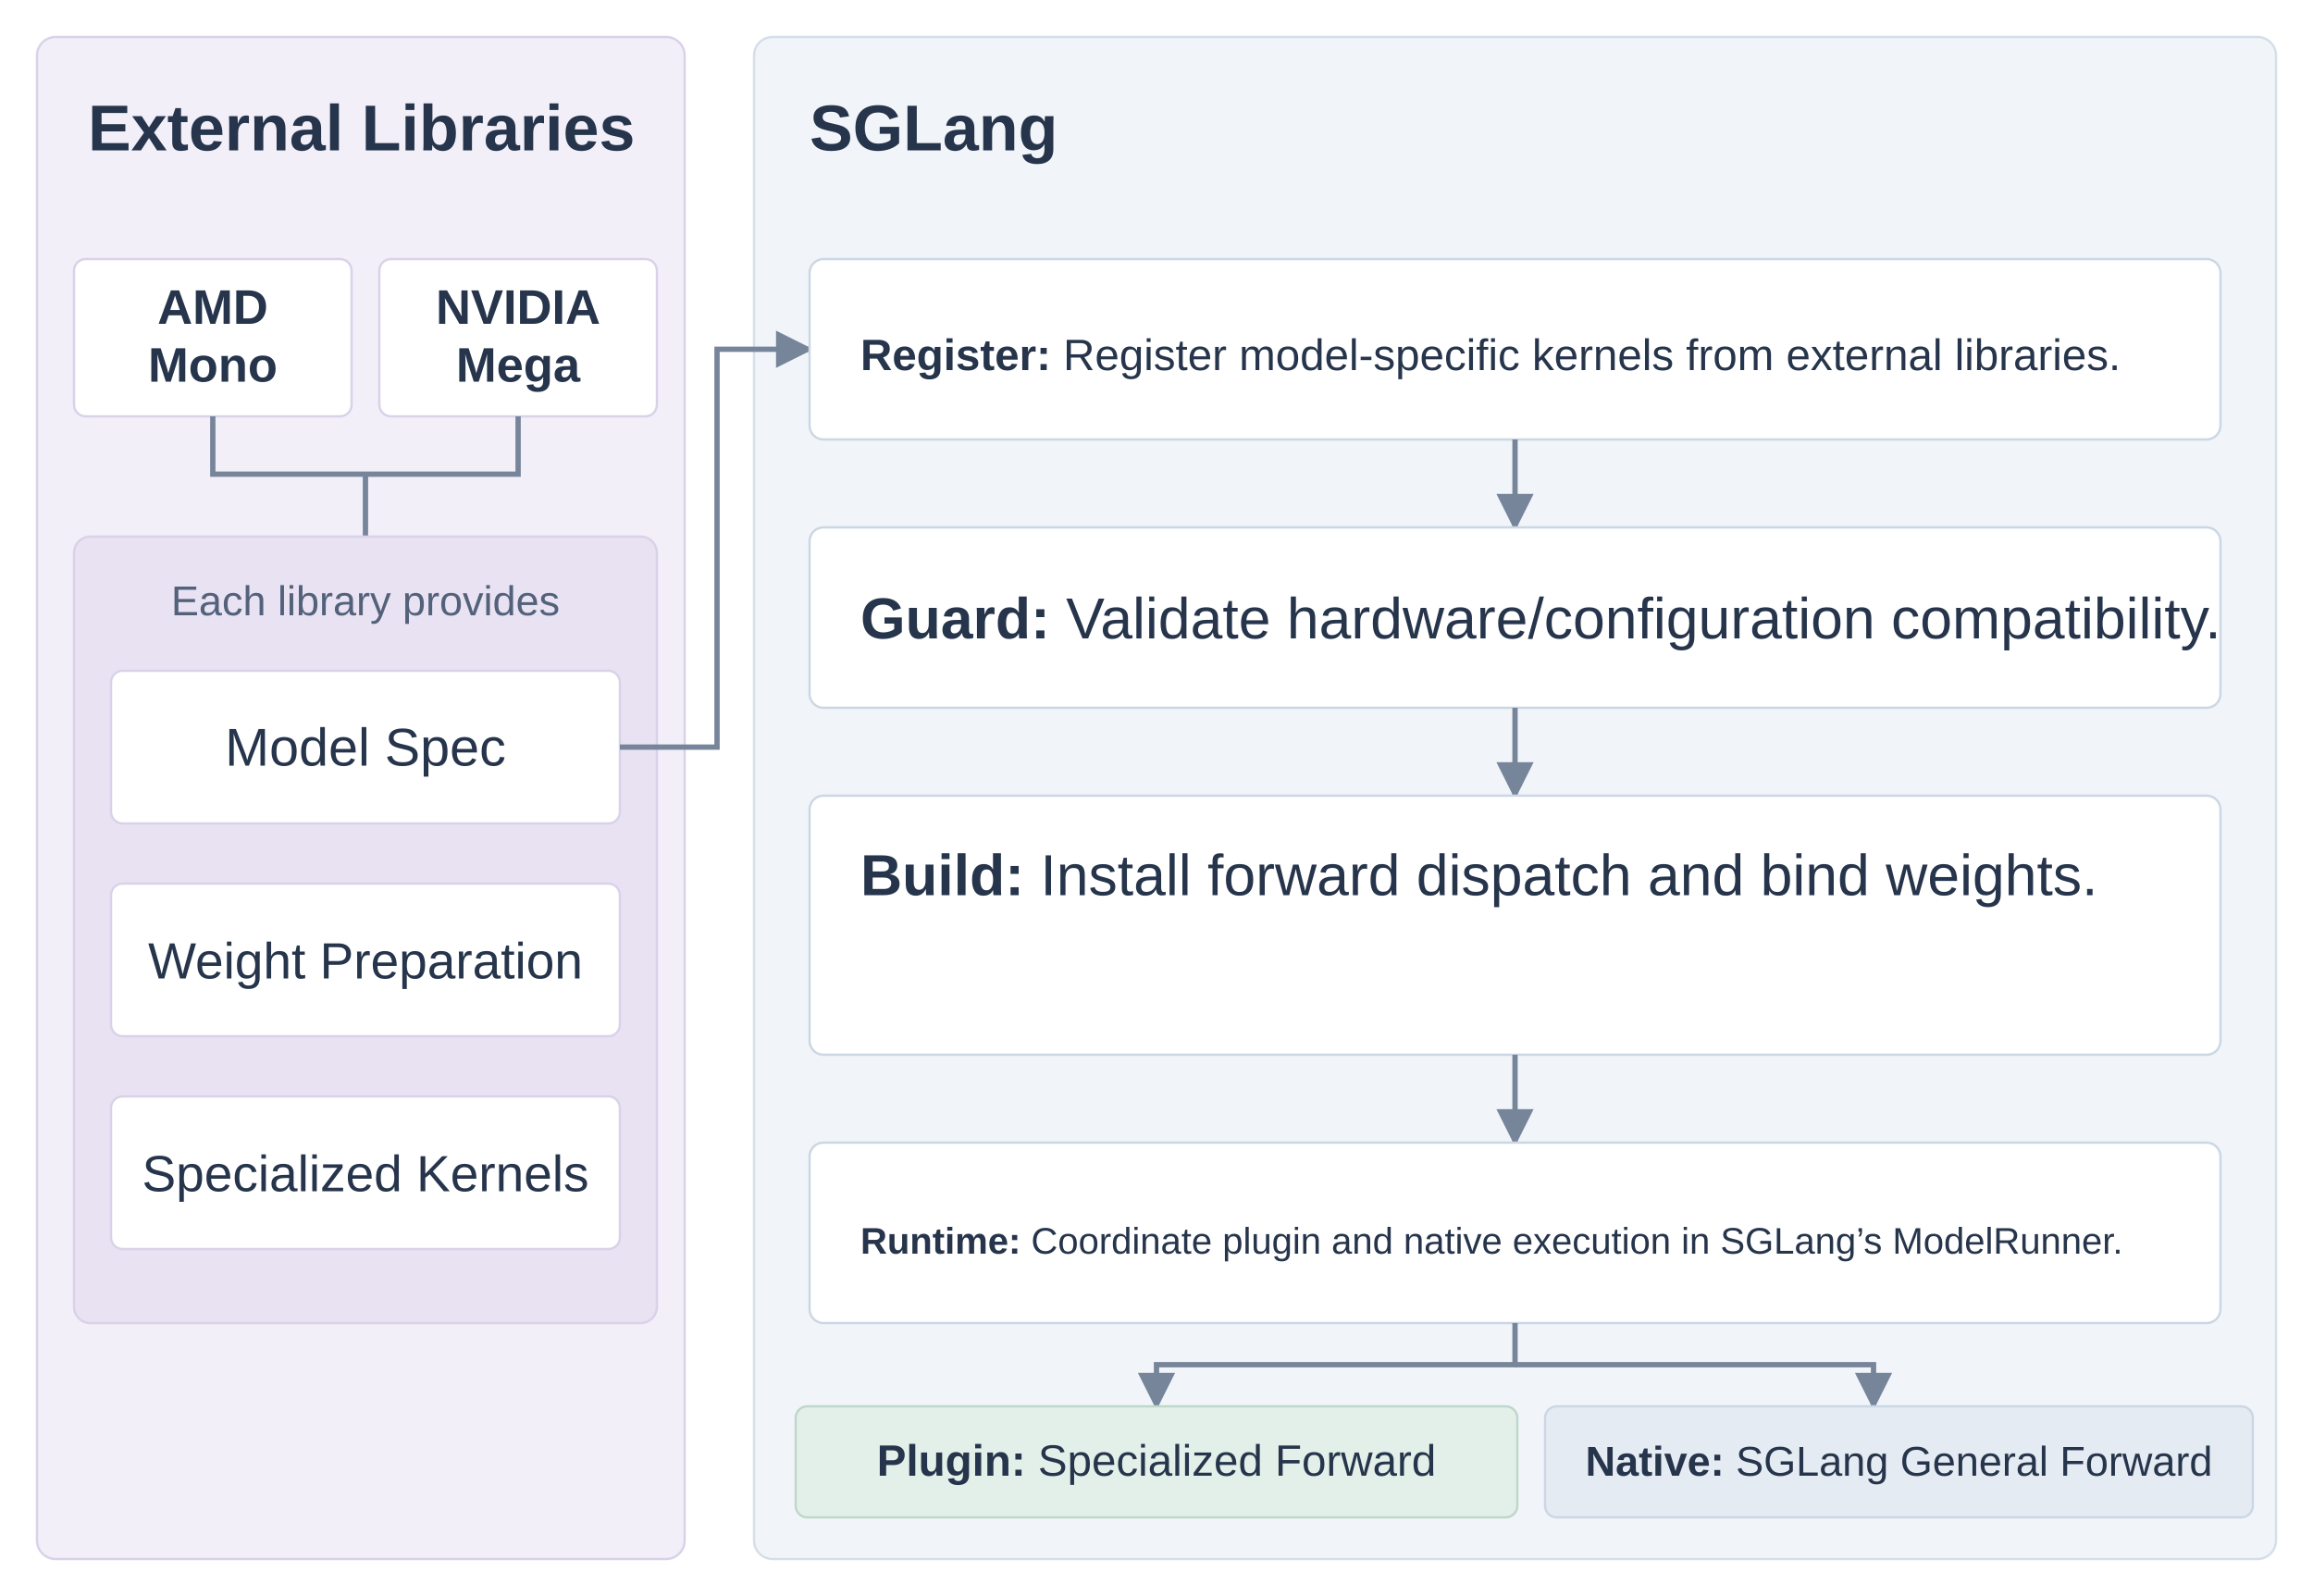
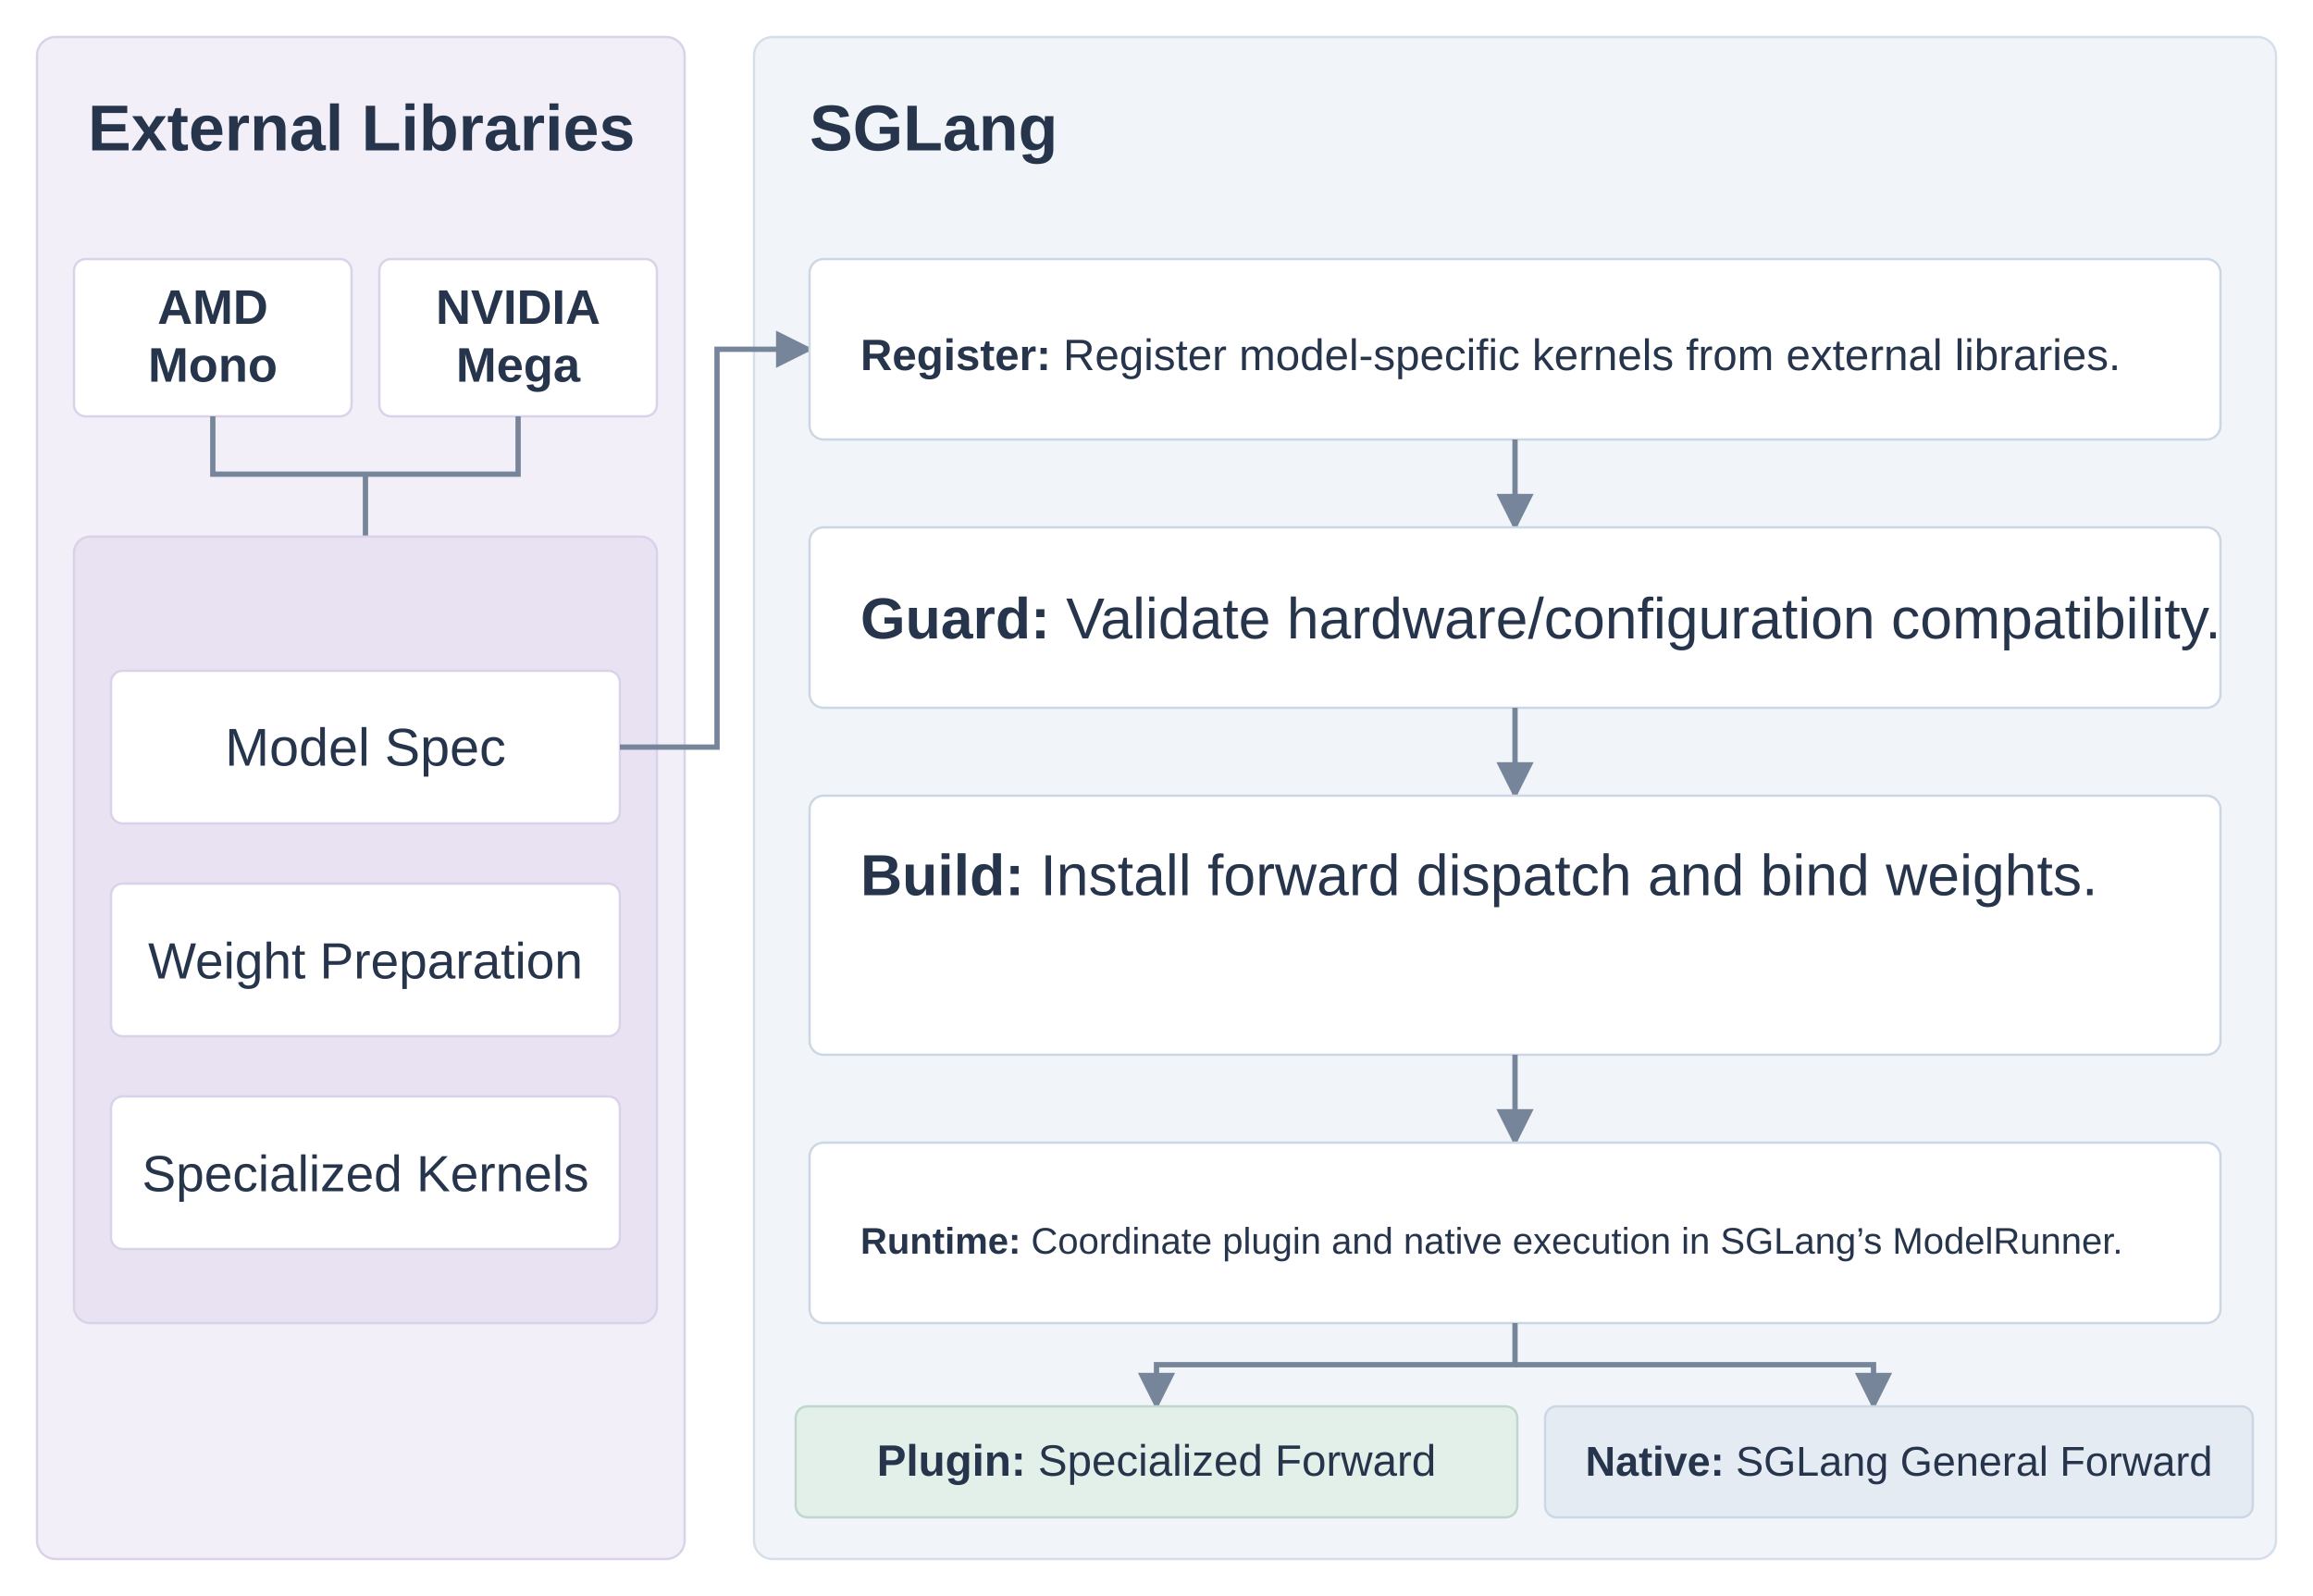
<svg xmlns="http://www.w3.org/2000/svg" width="1000" height="690" viewBox="0 0 1000 690" role="img" aria-labelledby="title desc">
  <defs>
    <marker id="arrow" viewBox="0 0 10 10" refX="9" refY="5" markerWidth="7" markerHeight="7" orient="auto">
      <path d="M0 0 10 5 0 10" fill="#77859a" />
    </marker>
  </defs>
  <style>text{font-family:Arial,Helvetica,sans-serif;fill:#26354b;font-size:25px}.heading{font-size:28px;font-weight:700}.detail{font-size:23px;fill:#53627a}.arrow{fill:none;stroke:#77859a;stroke-width:2.3;marker-end:url(#arrow)}</style>
  <rect width="1000" height="690" fill="white" />
  <rect x="16" y="16" width="280" height="658" rx="8" fill="#f2eff9" stroke="#d9d2e8" />
  <rect x="326" y="16" width="658" height="658" rx="8" fill="#f1f5f9" stroke="#d5dfe9" />
  <text x="38" y="65" class="heading">External Libraries</text>
  <text x="350" y="65" class="heading">SGLang</text>
  <rect x="32" y="112" width="120" height="68" rx="5" fill="white" stroke="#d9d2e8" />
  <rect x="164" y="112" width="120" height="68" rx="5" fill="white" stroke="#d9d2e8" />
  <text x="92" y="140" text-anchor="middle" style="font-size:21px;font-weight:700">AMD</text>
  <text x="92" y="165" text-anchor="middle" style="font-size:21px;font-weight:700">Mono</text>
  <text x="224" y="140" text-anchor="middle" style="font-size:21px;font-weight:700">NVIDIA</text>
  <text x="224" y="165" text-anchor="middle" style="font-size:21px;font-weight:700">Mega</text>
  <path d="M92 180 V205 H224 V180 M158 205 V232" fill="none" stroke="#77859a" stroke-width="2.3" />
  <rect x="32" y="232" width="252" height="340" rx="7" fill="#e8e2f3" stroke="#d9d2e8" />
-   <text x="158" y="266" text-anchor="middle" style="font-size:18px;fill:#53627a">Each library provides</text>
  <rect x="48" y="290" width="220" height="66" rx="5" fill="white" stroke="#d9d2e8" />
  <text x="158" y="331" text-anchor="middle" style="font-size:23px">Model Spec</text>
  <rect x="48" y="382" width="220" height="66" rx="5" fill="white" stroke="#d9d2e8" />
  <text x="158" y="423" text-anchor="middle" style="font-size:22px">Weight Preparation</text>
  <rect x="48" y="474" width="220" height="66" rx="5" fill="white" stroke="#d9d2e8" />
  <text x="158" y="515" text-anchor="middle" style="font-size:22px">Specialized Kernels</text>
  <path d="M268 323 H310 V151 H350" class="arrow" />
  <rect x="350" y="112" width="610" height="78" rx="6" fill="white" stroke="#cbd7e4" />
  <text x="372" y="160" style="font-size:19px">
    <tspan font-weight="700">Register:</tspan> Register model-specific kernels from external libraries.</text>
  <path d="M655 190 V228" class="arrow" />
  <rect x="350" y="228" width="610" height="78" rx="6" fill="white" stroke="#cbd7e4" />
  <text x="372" y="276">
    <tspan font-weight="700">Guard:</tspan> Validate hardware/configuration compatibility.</text>
  <path d="M655 306 V344" class="arrow" />
  <rect x="350" y="344" width="610" height="112" rx="6" fill="white" stroke="#cbd7e4" />
  <text x="372" y="387">
    <tspan font-weight="700">Build:</tspan> Install forward dispatch and bind weights.</text>
  <path d="M655 456 V494" class="arrow" />
  <rect x="350" y="494" width="610" height="78" rx="6" fill="white" stroke="#cbd7e4" />
  <text x="372" y="542" style="font-size:16px">
    <tspan font-weight="700">Runtime:</tspan> Coordinate plugin and native execution in SGLang’s ModelRunner.</text>
  <path d="M655 572 V590 H500 V608" class="arrow" />
  <path d="M655 590 H810 V608" class="arrow" />
  <rect x="344" y="608" width="312" height="48" rx="5" fill="#e3f0e9" stroke="#bfd7ca" />
  <rect x="668" y="608" width="306" height="48" rx="5" fill="#e5ebf3" stroke="#cbd7e4" />
  <text x="500" y="638" text-anchor="middle" style="font-size:19px">
    <tspan font-weight="700">Plugin:</tspan> Specialized Forward</text>
  <text x="821" y="638" text-anchor="middle" style="font-size:18px">
    <tspan font-weight="700">Native:</tspan> SGLang General Forward</text>
</svg>
